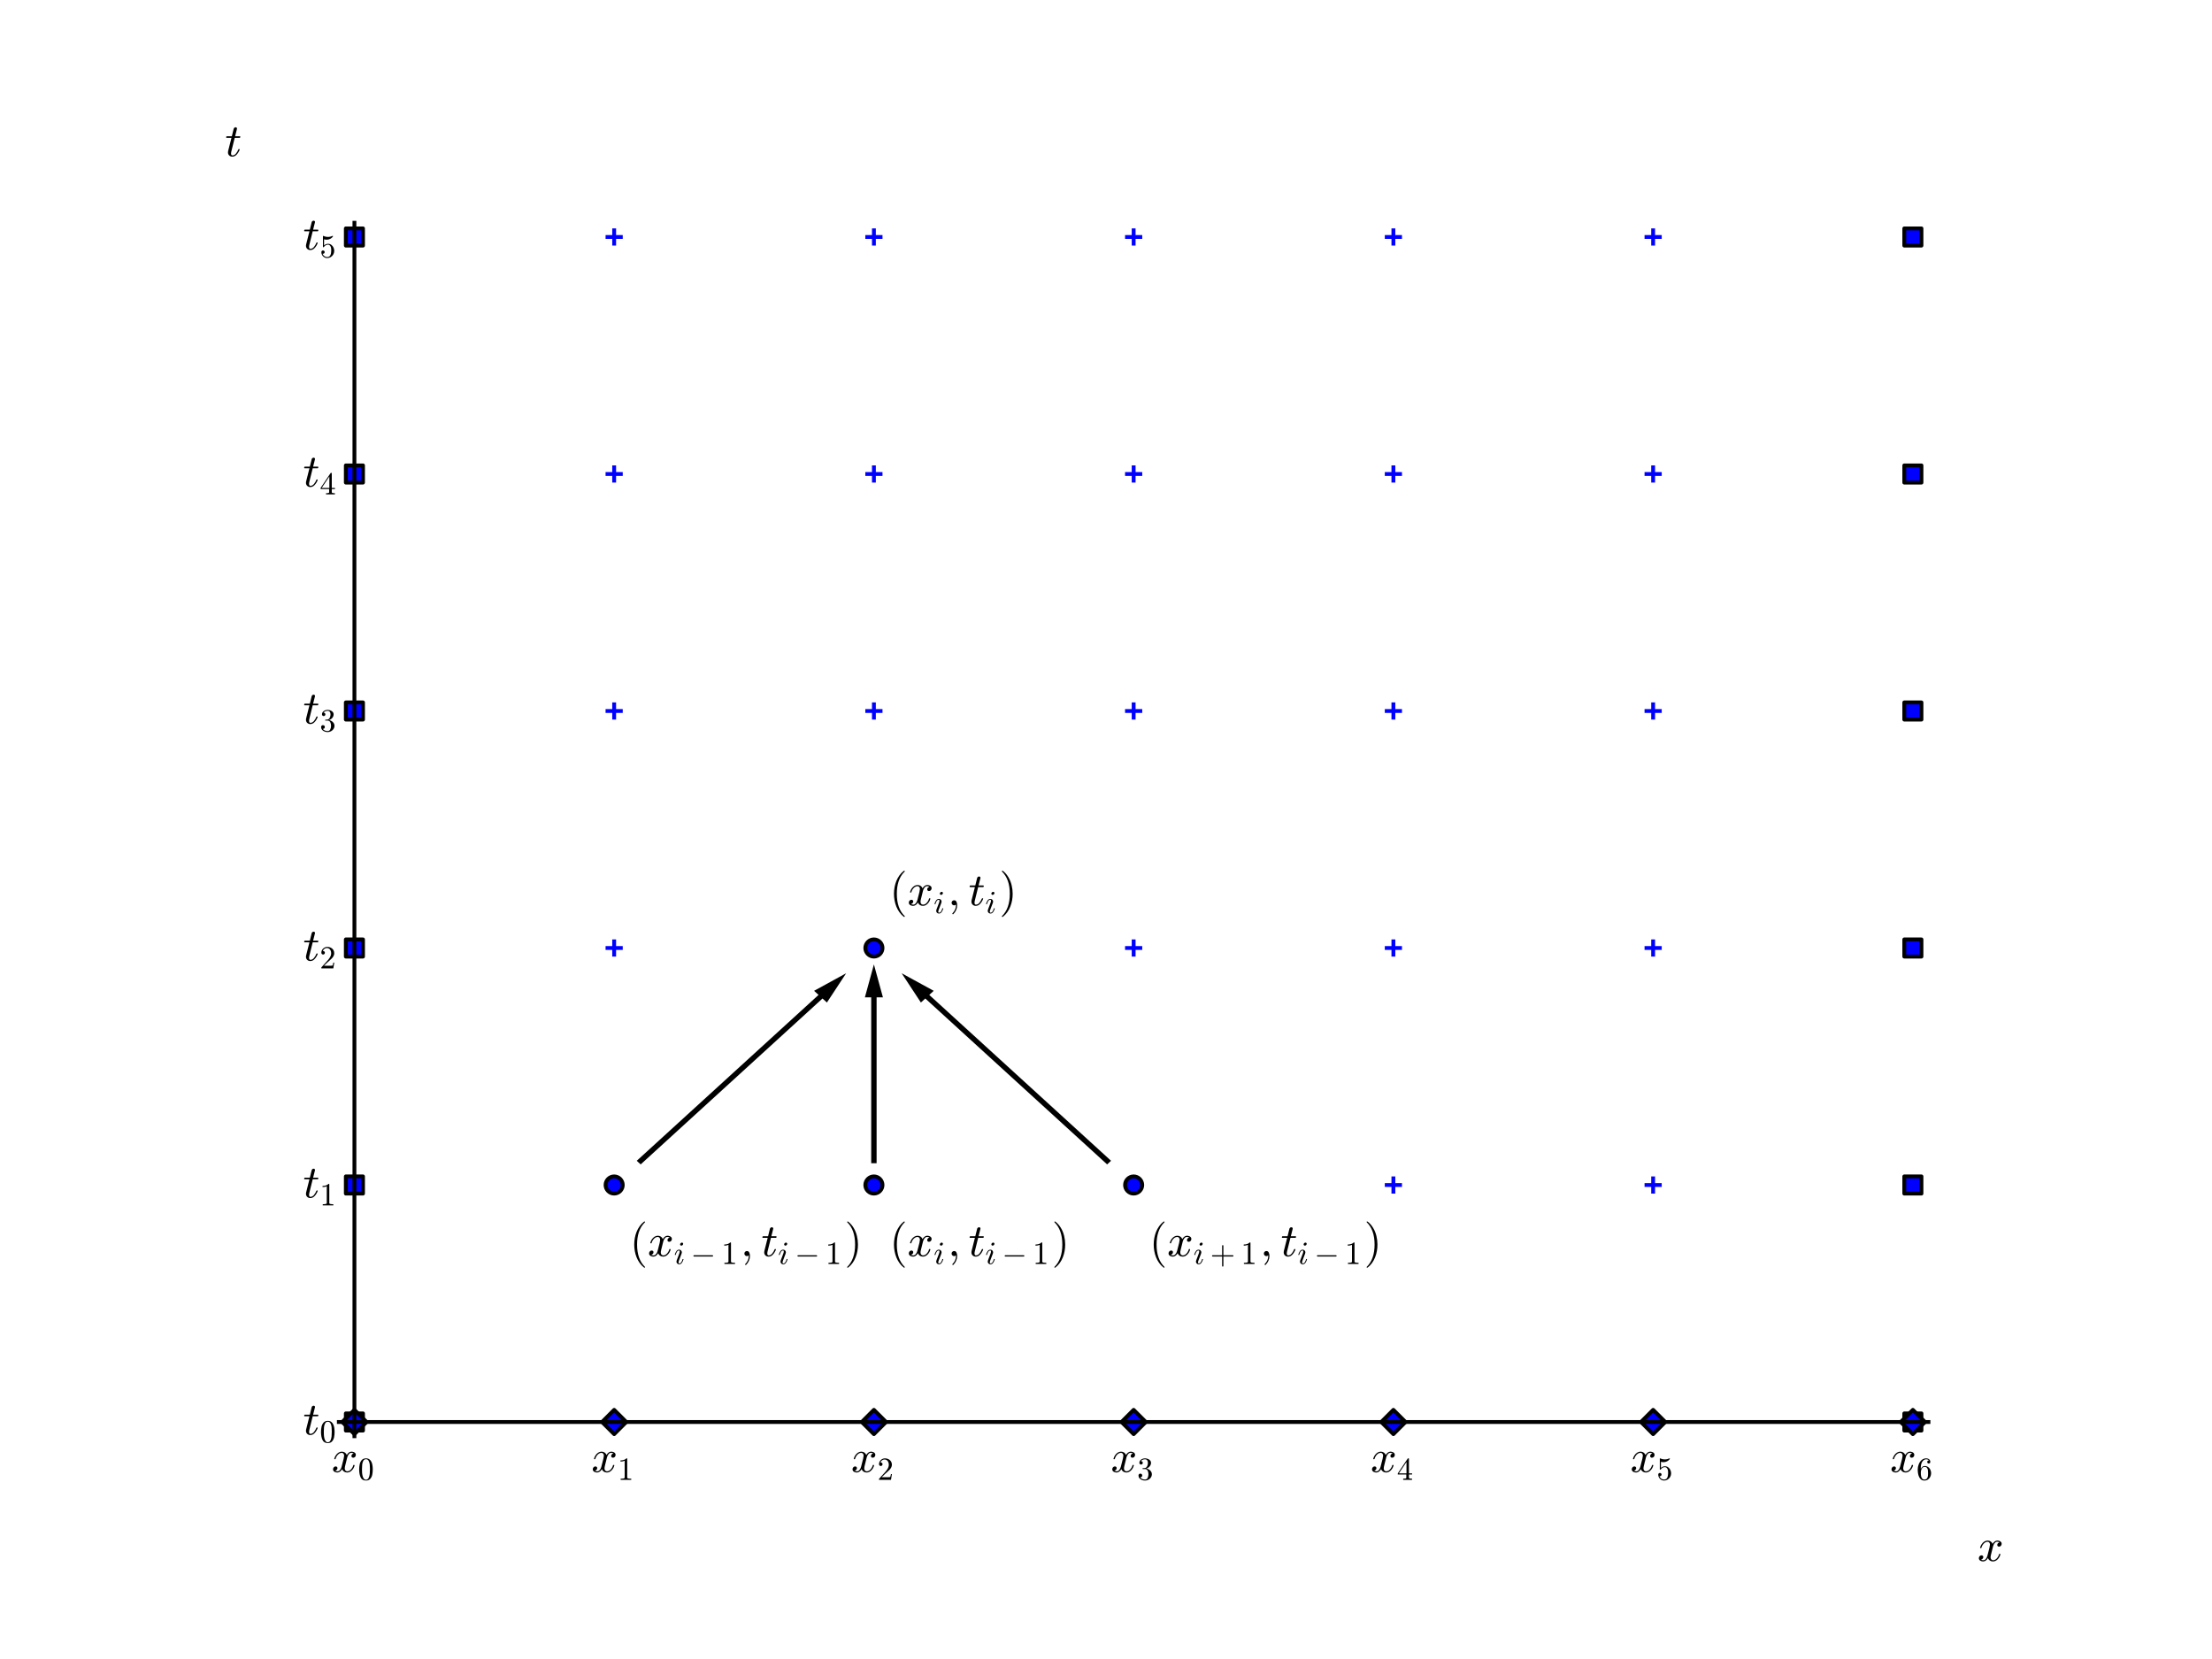
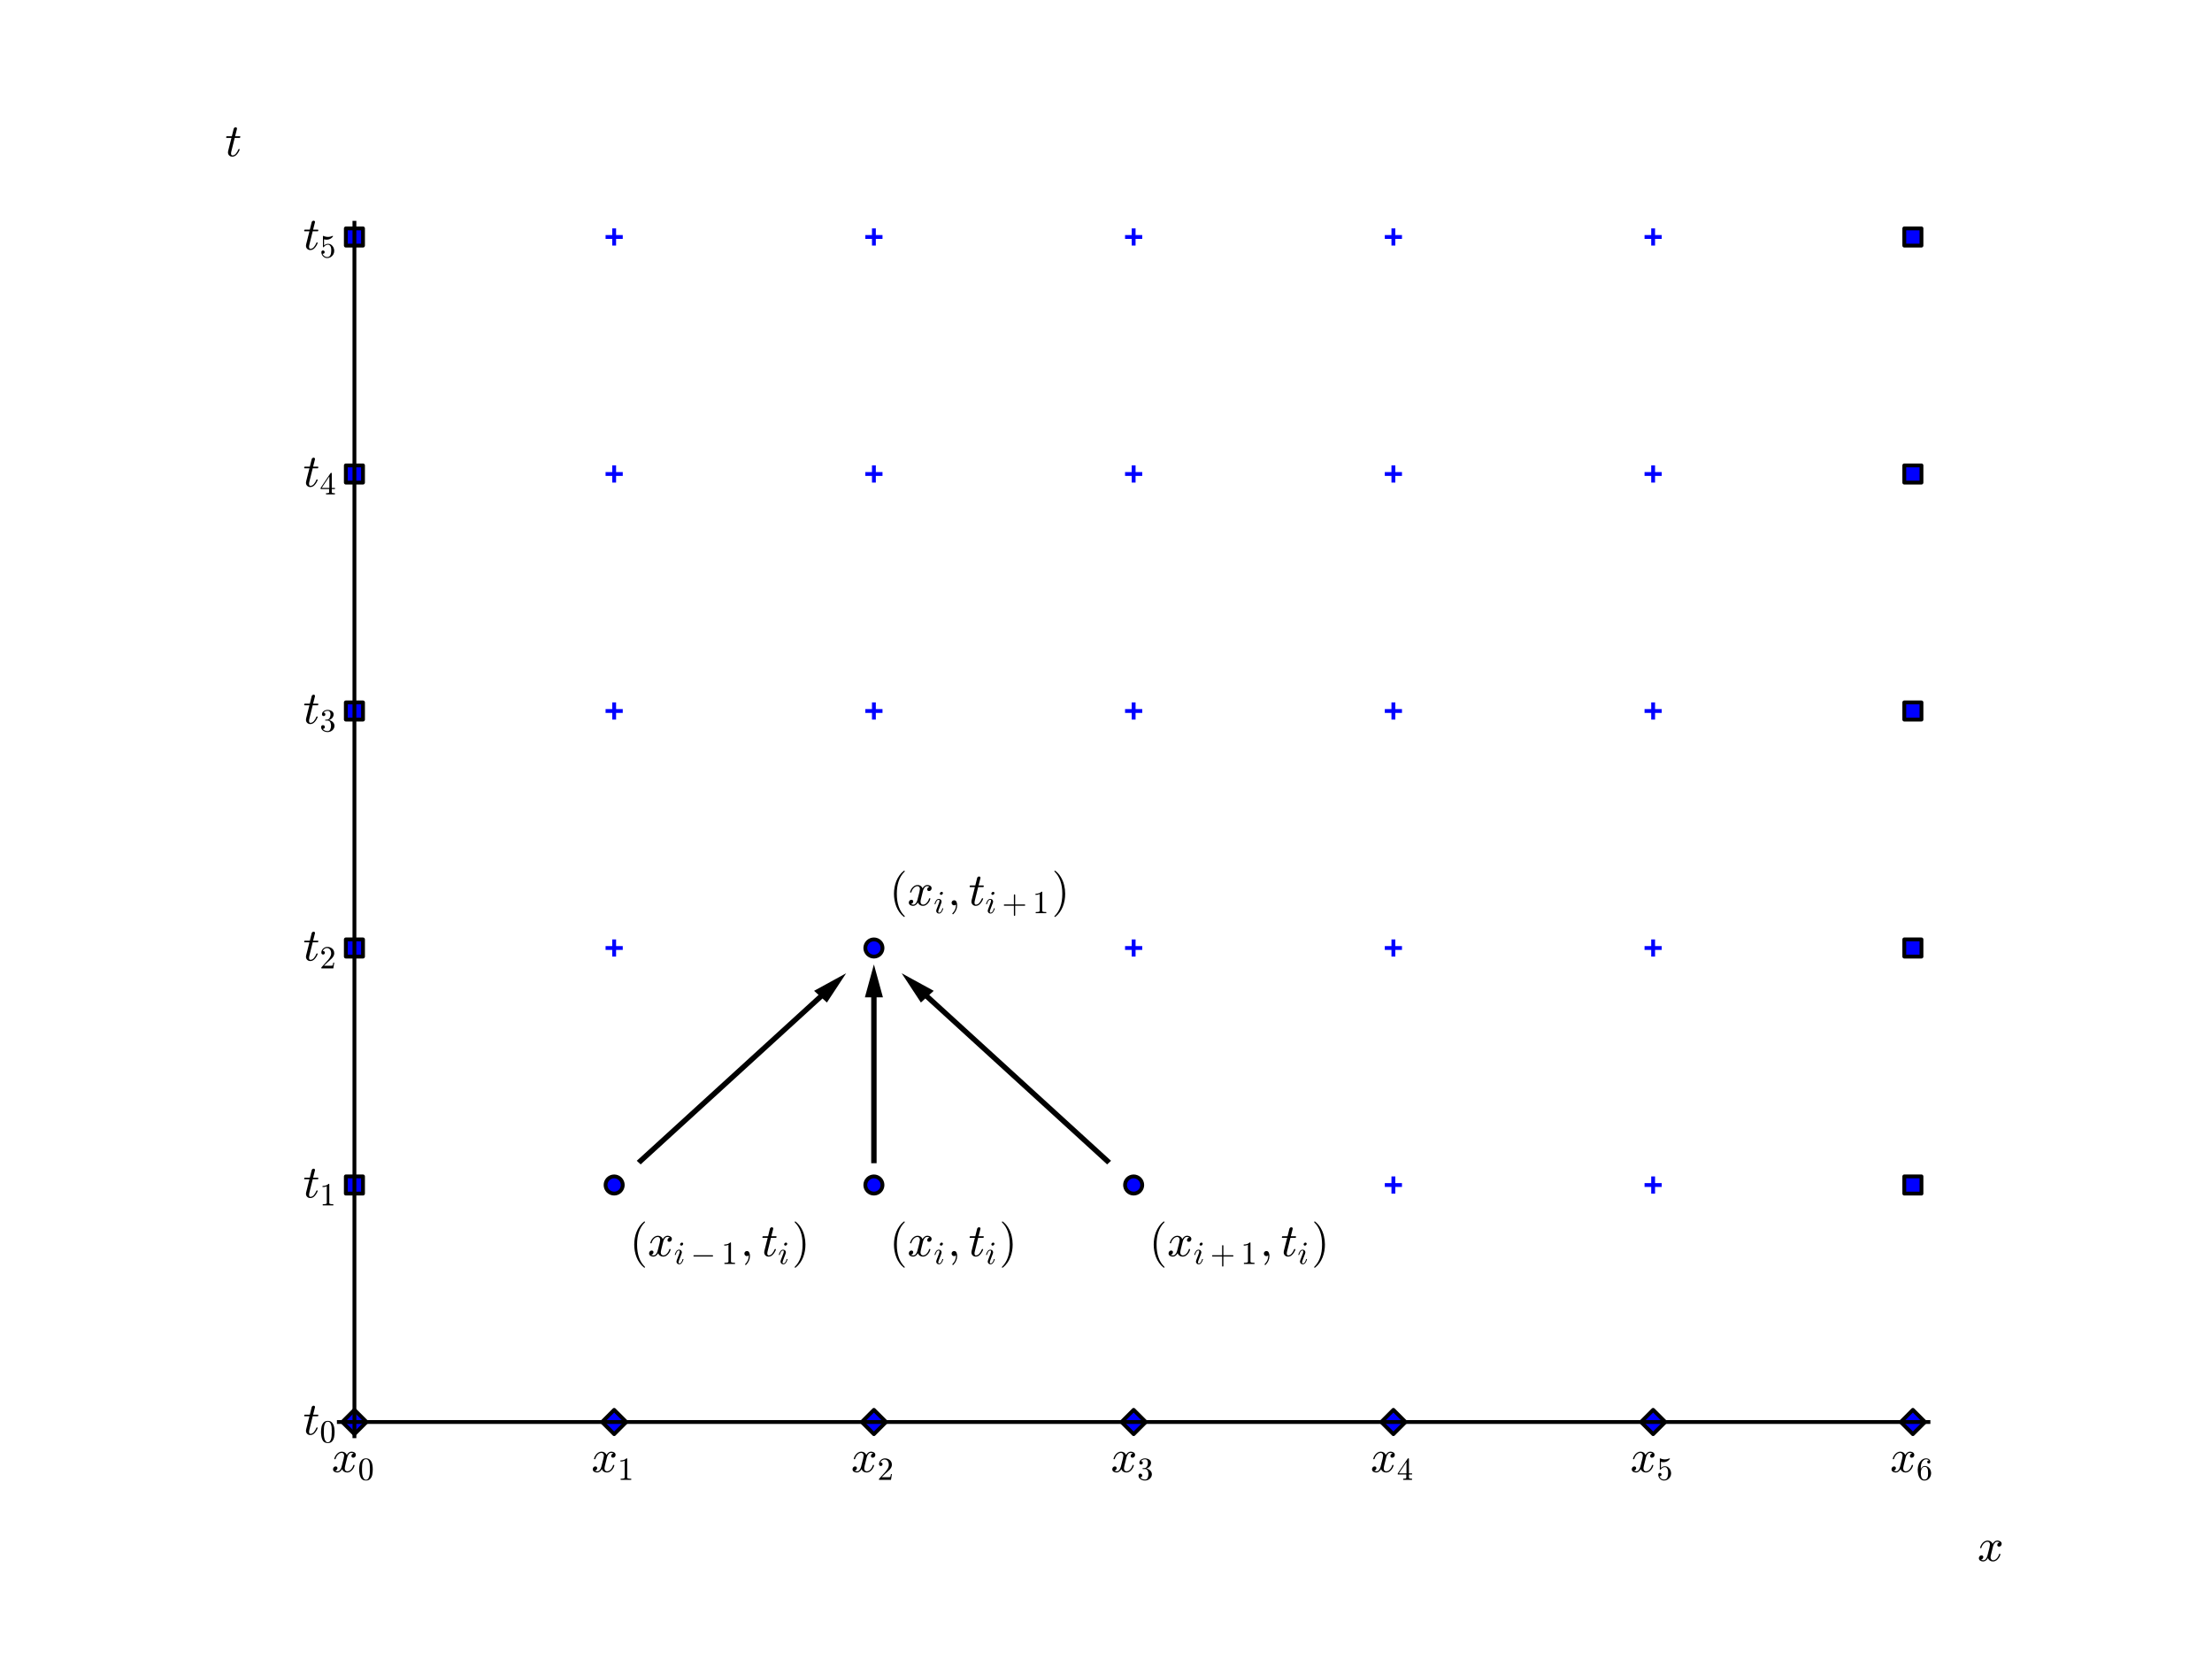
<svg xmlns="http://www.w3.org/2000/svg" xmlns:xlink="http://www.w3.org/1999/xlink" height="432pt" version="1.1" viewBox="0 0 576 432" width="576pt">
  <defs>
    <style type="text/css">
*{stroke-linecap:butt;stroke-linejoin:round;stroke-miterlimit:100000;}
  </style>
  </defs>
  <g id="figure_1">
    <g id="patch_1">
      <path d="M 0 432  L 576 432  L 576 0  L 0 0  z " style="fill:#ffffff;" />
    </g>
    <g id="axes_1">
      <g id="patch_2">
        <path d="M 72 388.8  L 518.4 388.8  L 518.4 43.2  L 72 43.2  z " style="fill:#ffffff;" />
      </g>
      <g id="PathCollection_1">
        <defs>
-           <path d="M -2.236 0  L 2.236 0  M 0 2.236  L 0 -2.236  " id="m50d1b8a175" style="stroke:#0000ff;" />
-         </defs>
-         <g clip-path="url(#pc0022925ba)">
-           <use style="fill:#0000ff;stroke:#0000ff;" x="92.291" xlink:href="#m50d1b8a175" y="370.286" />
-           <use style="fill:#0000ff;stroke:#0000ff;" x="92.291" xlink:href="#m50d1b8a175" y="308.571" />
-           <use style="fill:#0000ff;stroke:#0000ff;" x="92.291" xlink:href="#m50d1b8a175" y="246.857" />
-           <use style="fill:#0000ff;stroke:#0000ff;" x="92.291" xlink:href="#m50d1b8a175" y="185.143" />
-           <use style="fill:#0000ff;stroke:#0000ff;" x="92.291" xlink:href="#m50d1b8a175" y="123.429" />
-           <use style="fill:#0000ff;stroke:#0000ff;" x="92.291" xlink:href="#m50d1b8a175" y="61.714" />
-           <use style="fill:#0000ff;stroke:#0000ff;" x="159.927" xlink:href="#m50d1b8a175" y="370.286" />
-           <use style="fill:#0000ff;stroke:#0000ff;" x="159.927" xlink:href="#m50d1b8a175" y="308.571" />
-           <use style="fill:#0000ff;stroke:#0000ff;" x="159.927" xlink:href="#m50d1b8a175" y="246.857" />
-           <use style="fill:#0000ff;stroke:#0000ff;" x="159.927" xlink:href="#m50d1b8a175" y="185.143" />
-           <use style="fill:#0000ff;stroke:#0000ff;" x="159.927" xlink:href="#m50d1b8a175" y="123.429" />
-           <use style="fill:#0000ff;stroke:#0000ff;" x="159.927" xlink:href="#m50d1b8a175" y="61.714" />
-           <use style="fill:#0000ff;stroke:#0000ff;" x="227.564" xlink:href="#m50d1b8a175" y="370.286" />
-           <use style="fill:#0000ff;stroke:#0000ff;" x="227.564" xlink:href="#m50d1b8a175" y="308.571" />
-           <use style="fill:#0000ff;stroke:#0000ff;" x="227.564" xlink:href="#m50d1b8a175" y="246.857" />
-           <use style="fill:#0000ff;stroke:#0000ff;" x="227.564" xlink:href="#m50d1b8a175" y="185.143" />
-           <use style="fill:#0000ff;stroke:#0000ff;" x="227.564" xlink:href="#m50d1b8a175" y="123.429" />
-           <use style="fill:#0000ff;stroke:#0000ff;" x="227.564" xlink:href="#m50d1b8a175" y="61.714" />
-           <use style="fill:#0000ff;stroke:#0000ff;" x="295.2" xlink:href="#m50d1b8a175" y="370.286" />
-           <use style="fill:#0000ff;stroke:#0000ff;" x="295.2" xlink:href="#m50d1b8a175" y="308.571" />
-           <use style="fill:#0000ff;stroke:#0000ff;" x="295.2" xlink:href="#m50d1b8a175" y="246.857" />
-           <use style="fill:#0000ff;stroke:#0000ff;" x="295.2" xlink:href="#m50d1b8a175" y="185.143" />
-           <use style="fill:#0000ff;stroke:#0000ff;" x="295.2" xlink:href="#m50d1b8a175" y="123.429" />
-           <use style="fill:#0000ff;stroke:#0000ff;" x="295.2" xlink:href="#m50d1b8a175" y="61.714" />
-           <use style="fill:#0000ff;stroke:#0000ff;" x="362.836" xlink:href="#m50d1b8a175" y="370.286" />
-           <use style="fill:#0000ff;stroke:#0000ff;" x="362.836" xlink:href="#m50d1b8a175" y="308.571" />
-           <use style="fill:#0000ff;stroke:#0000ff;" x="362.836" xlink:href="#m50d1b8a175" y="246.857" />
-           <use style="fill:#0000ff;stroke:#0000ff;" x="362.836" xlink:href="#m50d1b8a175" y="185.143" />
-           <use style="fill:#0000ff;stroke:#0000ff;" x="362.836" xlink:href="#m50d1b8a175" y="123.429" />
-           <use style="fill:#0000ff;stroke:#0000ff;" x="362.836" xlink:href="#m50d1b8a175" y="61.714" />
-           <use style="fill:#0000ff;stroke:#0000ff;" x="430.473" xlink:href="#m50d1b8a175" y="370.286" />
-           <use style="fill:#0000ff;stroke:#0000ff;" x="430.473" xlink:href="#m50d1b8a175" y="308.571" />
-           <use style="fill:#0000ff;stroke:#0000ff;" x="430.473" xlink:href="#m50d1b8a175" y="246.857" />
-           <use style="fill:#0000ff;stroke:#0000ff;" x="430.473" xlink:href="#m50d1b8a175" y="185.143" />
-           <use style="fill:#0000ff;stroke:#0000ff;" x="430.473" xlink:href="#m50d1b8a175" y="123.429" />
-           <use style="fill:#0000ff;stroke:#0000ff;" x="430.473" xlink:href="#m50d1b8a175" y="61.714" />
-           <use style="fill:#0000ff;stroke:#0000ff;" x="498.109" xlink:href="#m50d1b8a175" y="370.286" />
-           <use style="fill:#0000ff;stroke:#0000ff;" x="498.109" xlink:href="#m50d1b8a175" y="308.571" />
-           <use style="fill:#0000ff;stroke:#0000ff;" x="498.109" xlink:href="#m50d1b8a175" y="246.857" />
-           <use style="fill:#0000ff;stroke:#0000ff;" x="498.109" xlink:href="#m50d1b8a175" y="185.143" />
-           <use style="fill:#0000ff;stroke:#0000ff;" x="498.109" xlink:href="#m50d1b8a175" y="123.429" />
-           <use style="fill:#0000ff;stroke:#0000ff;" x="498.109" xlink:href="#m50d1b8a175" y="61.714" />
+           <path d="M -2.236 0  L 2.236 0  M 0 2.236  L 0 -2.236  " id="mf3f4452552" style="stroke:#0000ff;" />
+         </defs>
+         <g clip-path="url(#p599cc61b4c)">
+           <use style="fill:#0000ff;stroke:#0000ff;" x="92.291" xlink:href="#mf3f4452552" y="370.286" />
+           <use style="fill:#0000ff;stroke:#0000ff;" x="92.291" xlink:href="#mf3f4452552" y="308.571" />
+           <use style="fill:#0000ff;stroke:#0000ff;" x="92.291" xlink:href="#mf3f4452552" y="246.857" />
+           <use style="fill:#0000ff;stroke:#0000ff;" x="92.291" xlink:href="#mf3f4452552" y="185.143" />
+           <use style="fill:#0000ff;stroke:#0000ff;" x="92.291" xlink:href="#mf3f4452552" y="123.429" />
+           <use style="fill:#0000ff;stroke:#0000ff;" x="92.291" xlink:href="#mf3f4452552" y="61.714" />
+           <use style="fill:#0000ff;stroke:#0000ff;" x="159.927" xlink:href="#mf3f4452552" y="370.286" />
+           <use style="fill:#0000ff;stroke:#0000ff;" x="159.927" xlink:href="#mf3f4452552" y="308.571" />
+           <use style="fill:#0000ff;stroke:#0000ff;" x="159.927" xlink:href="#mf3f4452552" y="246.857" />
+           <use style="fill:#0000ff;stroke:#0000ff;" x="159.927" xlink:href="#mf3f4452552" y="185.143" />
+           <use style="fill:#0000ff;stroke:#0000ff;" x="159.927" xlink:href="#mf3f4452552" y="123.429" />
+           <use style="fill:#0000ff;stroke:#0000ff;" x="159.927" xlink:href="#mf3f4452552" y="61.714" />
+           <use style="fill:#0000ff;stroke:#0000ff;" x="227.564" xlink:href="#mf3f4452552" y="370.286" />
+           <use style="fill:#0000ff;stroke:#0000ff;" x="227.564" xlink:href="#mf3f4452552" y="308.571" />
+           <use style="fill:#0000ff;stroke:#0000ff;" x="227.564" xlink:href="#mf3f4452552" y="246.857" />
+           <use style="fill:#0000ff;stroke:#0000ff;" x="227.564" xlink:href="#mf3f4452552" y="185.143" />
+           <use style="fill:#0000ff;stroke:#0000ff;" x="227.564" xlink:href="#mf3f4452552" y="123.429" />
+           <use style="fill:#0000ff;stroke:#0000ff;" x="227.564" xlink:href="#mf3f4452552" y="61.714" />
+           <use style="fill:#0000ff;stroke:#0000ff;" x="295.2" xlink:href="#mf3f4452552" y="370.286" />
+           <use style="fill:#0000ff;stroke:#0000ff;" x="295.2" xlink:href="#mf3f4452552" y="308.571" />
+           <use style="fill:#0000ff;stroke:#0000ff;" x="295.2" xlink:href="#mf3f4452552" y="246.857" />
+           <use style="fill:#0000ff;stroke:#0000ff;" x="295.2" xlink:href="#mf3f4452552" y="185.143" />
+           <use style="fill:#0000ff;stroke:#0000ff;" x="295.2" xlink:href="#mf3f4452552" y="123.429" />
+           <use style="fill:#0000ff;stroke:#0000ff;" x="295.2" xlink:href="#mf3f4452552" y="61.714" />
+           <use style="fill:#0000ff;stroke:#0000ff;" x="362.836" xlink:href="#mf3f4452552" y="370.286" />
+           <use style="fill:#0000ff;stroke:#0000ff;" x="362.836" xlink:href="#mf3f4452552" y="308.571" />
+           <use style="fill:#0000ff;stroke:#0000ff;" x="362.836" xlink:href="#mf3f4452552" y="246.857" />
+           <use style="fill:#0000ff;stroke:#0000ff;" x="362.836" xlink:href="#mf3f4452552" y="185.143" />
+           <use style="fill:#0000ff;stroke:#0000ff;" x="362.836" xlink:href="#mf3f4452552" y="123.429" />
+           <use style="fill:#0000ff;stroke:#0000ff;" x="362.836" xlink:href="#mf3f4452552" y="61.714" />
+           <use style="fill:#0000ff;stroke:#0000ff;" x="430.473" xlink:href="#mf3f4452552" y="370.286" />
+           <use style="fill:#0000ff;stroke:#0000ff;" x="430.473" xlink:href="#mf3f4452552" y="308.571" />
+           <use style="fill:#0000ff;stroke:#0000ff;" x="430.473" xlink:href="#mf3f4452552" y="246.857" />
+           <use style="fill:#0000ff;stroke:#0000ff;" x="430.473" xlink:href="#mf3f4452552" y="185.143" />
+           <use style="fill:#0000ff;stroke:#0000ff;" x="430.473" xlink:href="#mf3f4452552" y="123.429" />
+           <use style="fill:#0000ff;stroke:#0000ff;" x="430.473" xlink:href="#mf3f4452552" y="61.714" />
+           <use style="fill:#0000ff;stroke:#0000ff;" x="498.109" xlink:href="#mf3f4452552" y="370.286" />
+           <use style="fill:#0000ff;stroke:#0000ff;" x="498.109" xlink:href="#mf3f4452552" y="308.571" />
+           <use style="fill:#0000ff;stroke:#0000ff;" x="498.109" xlink:href="#mf3f4452552" y="246.857" />
+           <use style="fill:#0000ff;stroke:#0000ff;" x="498.109" xlink:href="#mf3f4452552" y="185.143" />
+           <use style="fill:#0000ff;stroke:#0000ff;" x="498.109" xlink:href="#mf3f4452552" y="123.429" />
+           <use style="fill:#0000ff;stroke:#0000ff;" x="498.109" xlink:href="#mf3f4452552" y="61.714" />
        </g>
      </g>
      <g id="PathCollection_2">
        <defs>
-           <path d="M 0 2.236  C 0.593 2.236 1.162 2 1.581 1.581  C 2 1.162 2.236 0.593 2.236 0  C 2.236 -0.593 2 -1.162 1.581 -1.581  C 1.162 -2 0.593 -2.236 0 -2.236  C -0.593 -2.236 -1.162 -2 -1.581 -1.581  C -2 -1.162 -2.236 -0.593 -2.236 0  C -2.236 0.593 -2 1.162 -1.581 1.581  C -1.162 2 -0.593 2.236 0 2.236  z " id="mafc4145c3b" style="stroke:#000000;" />
-         </defs>
-         <g clip-path="url(#pc0022925ba)">
-           <use style="fill:#0000ff;stroke:#000000;" x="227.564" xlink:href="#mafc4145c3b" y="246.857" />
-           <use style="fill:#0000ff;stroke:#000000;" x="159.927" xlink:href="#mafc4145c3b" y="308.571" />
-           <use style="fill:#0000ff;stroke:#000000;" x="227.564" xlink:href="#mafc4145c3b" y="308.571" />
-           <use style="fill:#0000ff;stroke:#000000;" x="295.2" xlink:href="#mafc4145c3b" y="308.571" />
+           <path d="M 0 2.236  C 0.593 2.236 1.162 2 1.581 1.581  C 2 1.162 2.236 0.593 2.236 0  C 2.236 -0.593 2 -1.162 1.581 -1.581  C 1.162 -2 0.593 -2.236 0 -2.236  C -0.593 -2.236 -1.162 -2 -1.581 -1.581  C -2 -1.162 -2.236 -0.593 -2.236 0  C -2.236 0.593 -2 1.162 -1.581 1.581  C -1.162 2 -0.593 2.236 0 2.236  z " id="m5572070dc0" style="stroke:#000000;" />
+         </defs>
+         <g clip-path="url(#p599cc61b4c)">
+           <use style="fill:#0000ff;stroke:#000000;" x="227.564" xlink:href="#m5572070dc0" y="246.857" />
+           <use style="fill:#0000ff;stroke:#000000;" x="159.927" xlink:href="#m5572070dc0" y="308.571" />
+           <use style="fill:#0000ff;stroke:#000000;" x="227.564" xlink:href="#m5572070dc0" y="308.571" />
+           <use style="fill:#0000ff;stroke:#000000;" x="295.2" xlink:href="#m5572070dc0" y="308.571" />
        </g>
      </g>
      <g id="PathCollection_3">
        <defs>
-           <path d="M -2.236 2.236  L 2.236 2.236  L 2.236 -2.236  L -2.236 -2.236  z " id="mbc9ab6fded" style="stroke:#000000;" />
-         </defs>
-         <g clip-path="url(#pc0022925ba)">
-           <use style="fill:#0000ff;stroke:#000000;" x="92.291" xlink:href="#mbc9ab6fded" y="370.286" />
-           <use style="fill:#0000ff;stroke:#000000;" x="92.291" xlink:href="#mbc9ab6fded" y="308.571" />
-           <use style="fill:#0000ff;stroke:#000000;" x="92.291" xlink:href="#mbc9ab6fded" y="246.857" />
-           <use style="fill:#0000ff;stroke:#000000;" x="92.291" xlink:href="#mbc9ab6fded" y="185.143" />
-           <use style="fill:#0000ff;stroke:#000000;" x="92.291" xlink:href="#mbc9ab6fded" y="123.429" />
-           <use style="fill:#0000ff;stroke:#000000;" x="92.291" xlink:href="#mbc9ab6fded" y="61.714" />
-           <use style="fill:#0000ff;stroke:#000000;" x="498.109" xlink:href="#mbc9ab6fded" y="370.286" />
-           <use style="fill:#0000ff;stroke:#000000;" x="498.109" xlink:href="#mbc9ab6fded" y="308.571" />
-           <use style="fill:#0000ff;stroke:#000000;" x="498.109" xlink:href="#mbc9ab6fded" y="246.857" />
-           <use style="fill:#0000ff;stroke:#000000;" x="498.109" xlink:href="#mbc9ab6fded" y="185.143" />
-           <use style="fill:#0000ff;stroke:#000000;" x="498.109" xlink:href="#mbc9ab6fded" y="123.429" />
-           <use style="fill:#0000ff;stroke:#000000;" x="498.109" xlink:href="#mbc9ab6fded" y="61.714" />
+           <path d="M -2.236 2.236  L 2.236 2.236  L 2.236 -2.236  L -2.236 -2.236  z " id="m20759dc2a9" style="stroke:#000000;" />
+         </defs>
+         <g clip-path="url(#p599cc61b4c)">
+           <use style="fill:#0000ff;stroke:#000000;" x="92.291" xlink:href="#m20759dc2a9" y="308.571" />
+           <use style="fill:#0000ff;stroke:#000000;" x="92.291" xlink:href="#m20759dc2a9" y="246.857" />
+           <use style="fill:#0000ff;stroke:#000000;" x="92.291" xlink:href="#m20759dc2a9" y="185.143" />
+           <use style="fill:#0000ff;stroke:#000000;" x="92.291" xlink:href="#m20759dc2a9" y="123.429" />
+           <use style="fill:#0000ff;stroke:#000000;" x="92.291" xlink:href="#m20759dc2a9" y="61.714" />
+           <use style="fill:#0000ff;stroke:#000000;" x="498.109" xlink:href="#m20759dc2a9" y="308.571" />
+           <use style="fill:#0000ff;stroke:#000000;" x="498.109" xlink:href="#m20759dc2a9" y="246.857" />
+           <use style="fill:#0000ff;stroke:#000000;" x="498.109" xlink:href="#m20759dc2a9" y="185.143" />
+           <use style="fill:#0000ff;stroke:#000000;" x="498.109" xlink:href="#m20759dc2a9" y="123.429" />
+           <use style="fill:#0000ff;stroke:#000000;" x="498.109" xlink:href="#m20759dc2a9" y="61.714" />
        </g>
      </g>
      <g id="PathCollection_4">
        <defs>
-           <path d="M -0 3.162  L 3.162 0  L 0 -3.162  L -3.162 -0  z " id="m5f23d74573" style="stroke:#000000;" />
-         </defs>
-         <g clip-path="url(#pc0022925ba)">
-           <use style="fill:#0000ff;stroke:#000000;" x="92.291" xlink:href="#m5f23d74573" y="370.286" />
-           <use style="fill:#0000ff;stroke:#000000;" x="159.927" xlink:href="#m5f23d74573" y="370.286" />
-           <use style="fill:#0000ff;stroke:#000000;" x="227.564" xlink:href="#m5f23d74573" y="370.286" />
-           <use style="fill:#0000ff;stroke:#000000;" x="295.2" xlink:href="#m5f23d74573" y="370.286" />
-           <use style="fill:#0000ff;stroke:#000000;" x="362.836" xlink:href="#m5f23d74573" y="370.286" />
-           <use style="fill:#0000ff;stroke:#000000;" x="430.473" xlink:href="#m5f23d74573" y="370.286" />
-           <use style="fill:#0000ff;stroke:#000000;" x="498.109" xlink:href="#m5f23d74573" y="370.286" />
+           <path d="M -0 3.162  L 3.162 0  L 0 -3.162  L -3.162 -0  z " id="mec69222b2f" style="stroke:#000000;" />
+         </defs>
+         <g clip-path="url(#p599cc61b4c)">
+           <use style="fill:#0000ff;stroke:#000000;" x="92.291" xlink:href="#mec69222b2f" y="370.286" />
+           <use style="fill:#0000ff;stroke:#000000;" x="159.927" xlink:href="#mec69222b2f" y="370.286" />
+           <use style="fill:#0000ff;stroke:#000000;" x="227.564" xlink:href="#mec69222b2f" y="370.286" />
+           <use style="fill:#0000ff;stroke:#000000;" x="295.2" xlink:href="#mec69222b2f" y="370.286" />
+           <use style="fill:#0000ff;stroke:#000000;" x="362.836" xlink:href="#mec69222b2f" y="370.286" />
+           <use style="fill:#0000ff;stroke:#000000;" x="430.473" xlink:href="#mec69222b2f" y="370.286" />
+           <use style="fill:#0000ff;stroke:#000000;" x="498.109" xlink:href="#mec69222b2f" y="370.286" />
        </g>
      </g>
      <g id="patch_3">
-         <path clip-path="url(#pc0022925ba)" d="M 218.819 254.836  L 215.232 260.291  L 214.18 259.331  L 166.834 302.531  L 166.547 302.269  L 213.893 259.069  L 212.841 258.109  z " style="stroke:#000000;stroke-linejoin:miter;" />
+         <path clip-path="url(#p599cc61b4c)" d="M 218.819 254.836  L 215.232 260.291  L 214.18 259.331  L 166.834 302.531  L 166.547 302.269  L 213.893 259.069  L 212.841 258.109  z " style="stroke:#000000;stroke-linejoin:miter;" />
      </g>
      <g id="patch_4">
-         <path clip-path="url(#pc0022925ba)" d="M 227.564 253.029  L 229.255 259.2  L 227.767 259.2  L 227.767 302.4  L 227.361 302.4  L 227.361 259.2  L 225.873 259.2  z " style="stroke:#000000;stroke-linejoin:miter;" />
+         <path clip-path="url(#p599cc61b4c)" d="M 227.564 253.029  L 229.255 259.2  L 227.767 259.2  L 227.767 302.4  L 227.361 302.4  L 227.361 259.2  L 225.873 259.2  z " style="stroke:#000000;stroke-linejoin:miter;" />
      </g>
      <g id="patch_5">
-         <path clip-path="url(#pc0022925ba)" d="M 236.308 254.836  L 242.287 258.109  L 241.234 259.069  L 288.58 302.269  L 288.293 302.531  L 240.947 259.331  L 239.895 260.291  z " style="stroke:#000000;stroke-linejoin:miter;" />
+         <path clip-path="url(#p599cc61b4c)" d="M 236.308 254.836  L 242.287 258.109  L 241.234 259.069  L 288.58 302.269  L 288.293 302.531  L 240.947 259.331  L 239.895 260.291  z " style="stroke:#000000;stroke-linejoin:miter;" />
      </g>
      <g id="patch_6">
        <path d="M 88.233 370.286  L 502.167 370.286  " style="fill:none;stroke:#000000;stroke-linecap:square;stroke-linejoin:miter;" />
      </g>
      <g id="patch_7">
        <path d="M 92.291 373.989  L 92.291 58.011  " style="fill:none;stroke:#000000;stroke-linecap:square;stroke-linejoin:miter;" />
      </g>
      <g id="matplotlib.axis_1">
        <g id="xtick_1">
          <g id="text_1">
            <defs>
              <path d="M 7.812 2.875  Q 9.578 1.516 12.797 1.516  Q 15.922 1.516 18.312 4.516  Q 20.703 7.516 21.578 11.078  L 26.125 28.812  Q 27.203 33.641 27.203 35.406  Q 27.203 37.891 25.812 39.75  Q 24.422 41.609 21.922 41.609  Q 18.75 41.609 15.969 39.625  Q 13.188 37.641 11.281 34.594  Q 9.375 31.547 8.594 28.422  Q 8.406 27.781 7.812 27.781  L 6.594 27.781  Q 5.812 27.781 5.812 28.719  L 5.812 29  Q 6.781 32.719 9.125 36.25  Q 11.469 39.797 14.859 41.984  Q 18.266 44.188 22.125 44.188  Q 25.781 44.188 28.734 42.234  Q 31.688 40.281 32.906 36.922  Q 34.625 39.984 37.281 42.078  Q 39.938 44.188 43.109 44.188  Q 45.266 44.188 47.5 43.422  Q 49.75 42.672 51.172 41.109  Q 52.594 39.547 52.594 37.203  Q 52.594 34.672 50.953 32.828  Q 49.312 31 46.781 31  Q 45.172 31 44.094 32.031  Q 43.016 33.062 43.016 34.625  Q 43.016 36.719 44.453 38.297  Q 45.906 39.891 47.906 40.188  Q 46.094 41.609 42.922 41.609  Q 39.703 41.609 37.328 38.625  Q 34.969 35.641 33.984 31.984  L 29.594 14.312  Q 28.516 10.297 28.516 7.719  Q 28.516 5.172 29.953 3.344  Q 31.391 1.516 33.797 1.516  Q 38.484 1.516 42.156 5.641  Q 45.844 9.766 47.016 14.703  Q 47.219 15.281 47.797 15.281  L 49.031 15.281  Q 49.422 15.281 49.656 15.016  Q 49.906 14.75 49.906 14.406  Q 49.906 14.312 49.812 14.109  Q 48.391 8.156 43.844 3.516  Q 39.312 -1.125 33.594 -1.125  Q 29.938 -1.125 26.984 0.844  Q 24.031 2.828 22.797 6.203  Q 21.234 3.266 18.469 1.062  Q 15.719 -1.125 12.594 -1.125  Q 10.453 -1.125 8.172 -0.359  Q 5.906 0.391 4.484 1.953  Q 3.078 3.516 3.078 5.906  Q 3.078 8.25 4.703 10.172  Q 6.344 12.109 8.797 12.109  Q 10.453 12.109 11.578 11.109  Q 12.703 10.109 12.703 8.5  Q 12.703 6.391 11.297 4.828  Q 9.906 3.266 7.812 2.875  " id="Cmmi10-78" />
              <path d="M 25 -2.203  Q 12.75 -2.203 8.328 7.875  Q 3.906 17.969 3.906 31.891  Q 3.906 40.578 5.484 48.234  Q 7.078 55.906 11.781 61.25  Q 16.5 66.609 25 66.609  Q 31.594 66.609 35.781 63.375  Q 39.984 60.156 42.188 55.047  Q 44.391 49.953 45.188 44.109  Q 46 38.281 46 31.891  Q 46 23.297 44.406 15.797  Q 42.828 8.297 38.188 3.047  Q 33.547 -2.203 25 -2.203  M 25 0.391  Q 30.562 0.391 33.297 6.094  Q 36.031 11.812 36.672 18.75  Q 37.312 25.688 37.312 33.5  Q 37.312 41.016 36.672 47.359  Q 36.031 53.719 33.312 58.859  Q 30.609 64.016 25 64.016  Q 19.344 64.016 16.609 58.828  Q 13.875 53.656 13.234 47.328  Q 12.594 41.016 12.594 33.5  Q 12.594 27.938 12.859 23  Q 13.141 18.062 14.312 12.812  Q 15.484 7.562 18.094 3.969  Q 20.703 0.391 25 0.391  " id="Cmr10-30" />
            </defs>
            <g transform="translate(86.35091 383.4038)scale(0.12 -0.12)">
              <use transform="translate(0.0 0.8125)" xlink:href="#Cmmi10-78" />
              <use transform="translate(57.08008 -16.19375)scale(0.7)" xlink:href="#Cmr10-30" />
            </g>
          </g>
        </g>
        <g id="xtick_2">
          <g id="text_2">
            <defs>
              <path d="M 9.281 0  L 9.281 3.516  Q 21.781 3.516 21.781 6.688  L 21.781 59.188  Q 16.609 56.688 8.688 56.688  L 8.688 60.203  Q 20.953 60.203 27.203 66.609  L 28.609 66.609  Q 28.953 66.609 29.266 66.328  Q 29.594 66.062 29.594 65.719  L 29.594 6.688  Q 29.594 3.516 42.094 3.516  L 42.094 0  z " id="Cmr10-31" />
            </defs>
            <g transform="translate(153.9873 383.4038)scale(0.12 -0.12)">
              <use transform="translate(0.0 0.8125)" xlink:href="#Cmmi10-78" />
              <use transform="translate(57.08008 -16.19375)scale(0.7)" xlink:href="#Cmr10-31" />
            </g>
          </g>
        </g>
        <g id="xtick_3">
          <g id="text_3">
            <defs>
              <path d="M 4.984 0  L 4.984 2.688  Q 4.984 2.938 5.172 3.219  L 20.703 20.406  Q 24.219 24.219 26.406 26.797  Q 28.609 29.391 30.75 32.766  Q 32.906 36.141 34.156 39.625  Q 35.406 43.109 35.406 47.016  Q 35.406 51.125 33.891 54.859  Q 32.375 58.594 29.375 60.844  Q 26.375 63.094 22.125 63.094  Q 17.781 63.094 14.312 60.469  Q 10.844 57.859 9.422 53.719  Q 9.812 53.812 10.5 53.812  Q 12.75 53.812 14.328 52.297  Q 15.922 50.781 15.922 48.391  Q 15.922 46.094 14.328 44.5  Q 12.75 42.922 10.5 42.922  Q 8.156 42.922 6.562 44.547  Q 4.984 46.188 4.984 48.391  Q 4.984 52.156 6.391 55.438  Q 7.812 58.734 10.469 61.297  Q 13.141 63.875 16.484 65.234  Q 19.828 66.609 23.578 66.609  Q 29.297 66.609 34.219 64.188  Q 39.156 61.766 42.031 57.344  Q 44.922 52.938 44.922 47.016  Q 44.922 42.672 43.016 38.766  Q 41.109 34.859 38.125 31.656  Q 35.156 28.469 30.516 24.406  Q 25.875 20.359 24.422 19  L 13.094 8.109  L 22.703 8.109  Q 29.781 8.109 34.547 8.219  Q 39.312 8.344 39.594 8.594  Q 40.766 9.859 42 17.828  L 44.922 17.828  L 42.094 0  z " id="Cmr10-32" />
            </defs>
            <g transform="translate(221.6236 383.4038)scale(0.12 -0.12)">
              <use transform="translate(0.0 0.8125)" xlink:href="#Cmmi10-78" />
              <use transform="translate(57.08008 -16.19375)scale(0.7)" xlink:href="#Cmr10-32" />
            </g>
          </g>
        </g>
        <g id="xtick_4">
          <g id="text_4">
            <defs>
              <path d="M 9.516 7.719  Q 11.859 4.297 15.812 2.641  Q 19.781 0.984 24.312 0.984  Q 30.125 0.984 32.562 5.938  Q 35.016 10.891 35.016 17.188  Q 35.016 20.016 34.5 22.844  Q 33.984 25.688 32.766 28.125  Q 31.547 30.562 29.422 32.031  Q 27.297 33.5 24.219 33.5  L 17.578 33.5  Q 16.703 33.5 16.703 34.422  L 16.703 35.297  Q 16.703 36.078 17.578 36.078  L 23.094 36.531  Q 26.609 36.531 28.922 39.156  Q 31.25 41.797 32.328 45.578  Q 33.406 49.359 33.406 52.781  Q 33.406 57.562 31.156 60.641  Q 28.906 63.719 24.312 63.719  Q 20.516 63.719 17.047 62.281  Q 13.578 60.844 11.531 57.906  Q 11.719 57.953 11.859 57.984  Q 12.016 58.016 12.203 58.016  Q 14.453 58.016 15.969 56.453  Q 17.484 54.891 17.484 52.688  Q 17.484 50.531 15.969 48.969  Q 14.453 47.406 12.203 47.406  Q 10.016 47.406 8.453 48.969  Q 6.891 50.531 6.891 52.688  Q 6.891 56.984 9.469 60.156  Q 12.062 63.328 16.141 64.969  Q 20.219 66.609 24.312 66.609  Q 27.344 66.609 30.703 65.703  Q 34.078 64.797 36.812 63.109  Q 39.547 61.422 41.281 58.781  Q 43.016 56.156 43.016 52.781  Q 43.016 48.578 41.141 45.016  Q 39.266 41.453 35.984 38.859  Q 32.719 36.281 28.812 35.016  Q 33.156 34.188 37.062 31.734  Q 40.969 29.297 43.328 25.484  Q 45.703 21.688 45.703 17.281  Q 45.703 11.766 42.672 7.297  Q 39.656 2.828 34.719 0.312  Q 29.781 -2.203 24.312 -2.203  Q 19.625 -2.203 14.906 -0.406  Q 10.203 1.375 7.203 4.938  Q 4.203 8.5 4.203 13.484  Q 4.203 15.969 5.859 17.625  Q 7.516 19.281 10.016 19.281  Q 11.625 19.281 12.969 18.531  Q 14.312 17.781 15.062 16.406  Q 15.828 15.047 15.828 13.484  Q 15.828 11.031 14.109 9.375  Q 12.406 7.719 10.016 7.719  z " id="Cmr10-33" />
            </defs>
            <g transform="translate(289.26 383.4038)scale(0.12 -0.12)">
              <use transform="translate(0.0 0.8125)" xlink:href="#Cmmi10-78" />
              <use transform="translate(57.08008 -16.19375)scale(0.7)" xlink:href="#Cmr10-33" />
            </g>
          </g>
        </g>
        <g id="xtick_5">
          <g id="text_5">
            <defs>
              <path d="M 2.781 16.5  L 2.781 20.016  L 33.688 66.109  Q 34.031 66.609 34.719 66.609  L 36.188 66.609  Q 37.312 66.609 37.312 65.484  L 37.312 20.016  L 47.125 20.016  L 47.125 16.5  L 37.312 16.5  L 37.312 6.688  Q 37.312 4.641 40.234 4.078  Q 43.172 3.516 47.016 3.516  L 47.016 0  L 19.484 0  L 19.484 3.516  Q 23.344 3.516 26.266 4.078  Q 29.203 4.641 29.203 6.688  L 29.203 16.5  z M 6.109 20.016  L 29.781 20.016  L 29.781 55.422  z " id="Cmr10-34" />
            </defs>
            <g transform="translate(356.8964 383.4038)scale(0.12 -0.12)">
              <use transform="translate(0.0 0.8125)" xlink:href="#Cmmi10-78" />
              <use transform="translate(57.08008 -16.19375)scale(0.7)" xlink:href="#Cmr10-34" />
            </g>
          </g>
        </g>
        <g id="xtick_6">
          <g id="text_6">
            <defs>
              <path d="M 8.688 11.375  Q 9.719 8.453 11.844 6.047  Q 13.969 3.656 16.875 2.312  Q 19.781 0.984 22.906 0.984  Q 30.125 0.984 32.859 6.594  Q 35.594 12.203 35.594 20.219  Q 35.594 23.688 35.469 26.047  Q 35.359 28.422 34.812 30.609  Q 33.891 34.125 31.562 36.766  Q 29.25 39.406 25.875 39.406  Q 22.516 39.406 20.094 38.375  Q 17.672 37.359 16.156 35.984  Q 14.656 34.625 13.484 33.109  Q 12.312 31.594 12.016 31.5  L 10.891 31.5  Q 10.641 31.5 10.266 31.812  Q 9.906 32.125 9.906 32.422  L 9.906 65.828  Q 9.906 66.062 10.219 66.328  Q 10.547 66.609 10.891 66.609  L 11.188 66.609  Q 17.922 63.375 25.484 63.375  Q 32.906 63.375 39.797 66.609  L 40.094 66.609  Q 40.438 66.609 40.719 66.359  Q 41.016 66.109 41.016 65.828  L 41.016 64.891  Q 41.016 64.406 40.828 64.406  Q 37.406 59.859 32.25 57.312  Q 27.094 54.781 21.578 54.781  Q 17.578 54.781 13.375 55.906  L 13.375 37.016  Q 16.703 39.703 19.312 40.844  Q 21.922 42 25.984 42  Q 31.5 42 35.859 38.812  Q 40.234 35.641 42.578 30.531  Q 44.922 25.438 44.922 20.125  Q 44.922 14.109 41.969 8.984  Q 39.016 3.859 33.938 0.828  Q 28.859 -2.203 22.906 -2.203  Q 17.969 -2.203 13.844 0.328  Q 9.719 2.875 7.344 7.172  Q 4.984 11.469 4.984 16.312  Q 4.984 18.562 6.438 19.969  Q 7.906 21.391 10.109 21.391  Q 12.312 21.391 13.797 19.938  Q 15.281 18.5 15.281 16.312  Q 15.281 14.156 13.797 12.672  Q 12.312 11.188 10.109 11.188  Q 9.766 11.188 9.328 11.25  Q 8.891 11.328 8.688 11.375  " id="Cmr10-35" />
            </defs>
            <g transform="translate(424.5327 383.4038)scale(0.12 -0.12)">
              <use transform="translate(0.0 0.8125)" xlink:href="#Cmmi10-78" />
              <use transform="translate(57.08008 -16.19375)scale(0.7)" xlink:href="#Cmr10-35" />
            </g>
          </g>
        </g>
        <g id="xtick_7">
          <g id="text_7">
            <defs>
              <path d="M 25 -2.203  Q 18.797 -2.203 14.641 1.094  Q 10.5 4.391 8.219 9.641  Q 5.953 14.891 5.078 20.656  Q 4.203 26.422 4.203 32.328  Q 4.203 40.234 7.281 48.188  Q 10.359 56.156 16.328 61.375  Q 22.312 66.609 30.516 66.609  Q 33.938 66.609 36.891 65.312  Q 39.844 64.016 41.531 61.5  Q 43.219 58.984 43.219 55.422  Q 43.219 53.375 41.828 51.984  Q 40.438 50.594 38.375 50.594  Q 36.422 50.594 35 52  Q 33.594 53.422 33.594 55.422  Q 33.594 57.375 35 58.781  Q 36.422 60.203 38.375 60.203  L 38.922 60.203  Q 37.641 62.016 35.328 62.859  Q 33.016 63.719 30.516 63.719  Q 27.484 63.719 24.922 62.391  Q 22.359 61.078 20.312 58.828  Q 18.266 56.594 16.891 53.875  Q 15.531 51.172 14.766 47.703  Q 14.016 44.234 13.812 41.203  Q 13.625 38.188 13.625 33.594  Q 15.375 37.703 18.594 40.312  Q 21.828 42.922 25.875 42.922  Q 30.328 42.922 33.984 41.109  Q 37.641 39.312 40.281 36.109  Q 42.922 32.906 44.312 28.797  Q 45.703 24.703 45.703 20.516  Q 45.703 14.656 43.094 9.344  Q 40.484 4.047 35.734 0.922  Q 31 -2.203 25 -2.203  M 25 0.984  Q 28.859 0.984 31.203 2.734  Q 33.547 4.5 34.641 7.391  Q 35.75 10.297 36.016 13.25  Q 36.281 16.219 36.281 20.516  Q 36.281 26.172 35.734 30.172  Q 35.203 34.188 32.812 37.234  Q 30.422 40.281 25.484 40.281  Q 21.438 40.281 18.828 37.547  Q 16.219 34.812 15.016 30.641  Q 13.812 26.469 13.812 22.609  Q 13.812 21.297 13.922 20.609  Q 13.922 20.453 13.891 20.359  Q 13.875 20.266 13.812 20.125  Q 13.812 15.828 14.688 11.422  Q 15.578 7.031 18.062 4  Q 20.562 0.984 25 0.984  " id="Cmr10-36" />
            </defs>
            <g transform="translate(492.1691 383.4038)scale(0.12 -0.12)">
              <use transform="translate(0.0 0.8125)" xlink:href="#Cmmi10-78" />
              <use transform="translate(57.08008 -16.19375)scale(0.7)" xlink:href="#Cmr10-36" />
            </g>
          </g>
        </g>
        <g id="text_8">
          <g transform="translate(514.92 406.5581)scale(0.12 -0.12)">
            <use transform="translate(0.0 0.8125)" xlink:href="#Cmmi10-78" />
          </g>
        </g>
      </g>
      <g id="matplotlib.axis_2">
        <g id="ytick_1">
          <g id="text_9">
            <defs>
              <path d="M 6.203 8.109  Q 6.203 9.578 6.5 10.891  L 13.719 39.594  L 3.219 39.594  Q 2.203 39.594 2.203 40.922  Q 2.594 43.109 3.516 43.109  L 14.594 43.109  L 18.609 59.422  Q 19 60.75 20.172 61.672  Q 21.344 62.594 22.797 62.594  Q 24.078 62.594 24.922 61.828  Q 25.781 61.078 25.781 59.812  Q 25.781 59.516 25.75 59.344  Q 25.734 59.188 25.688 58.984  L 21.688 43.109  L 31.984 43.109  Q 33.016 43.109 33.016 41.797  Q 32.953 41.547 32.812 40.953  Q 32.672 40.375 32.422 39.984  Q 32.172 39.594 31.688 39.594  L 20.797 39.594  L 13.625 10.688  Q 12.891 7.859 12.891 5.812  Q 12.891 1.516 15.828 1.516  Q 20.219 1.516 23.609 5.641  Q 27 9.766 28.812 14.703  Q 29.203 15.281 29.594 15.281  L 30.812 15.281  Q 31.203 15.281 31.438 15.016  Q 31.688 14.75 31.688 14.406  Q 31.688 14.203 31.594 14.109  Q 29.391 8.062 25.188 3.469  Q 21 -1.125 15.578 -1.125  Q 11.625 -1.125 8.906 1.453  Q 6.203 4.047 6.203 8.109  " id="Cmmi10-74" />
            </defs>
            <g transform="translate(78.93091 373.597)scale(0.12 -0.12)">
              <use transform="translate(0.0 0.40625)" xlink:href="#Cmmi10-74" />
              <use transform="translate(36.08398 -16.6)scale(0.7)" xlink:href="#Cmr10-30" />
            </g>
          </g>
        </g>
        <g id="ytick_2">
          <g id="text_10">
            <g transform="translate(78.93091 311.8827)scale(0.12 -0.12)">
              <use transform="translate(0.0 0.40625)" xlink:href="#Cmmi10-74" />
              <use transform="translate(36.08398 -16.6)scale(0.7)" xlink:href="#Cmr10-31" />
            </g>
          </g>
        </g>
        <g id="ytick_3">
          <g id="text_11">
            <g transform="translate(78.93091 250.1684)scale(0.12 -0.12)">
              <use transform="translate(0.0 0.40625)" xlink:href="#Cmmi10-74" />
              <use transform="translate(36.08398 -16.6)scale(0.7)" xlink:href="#Cmr10-32" />
            </g>
          </g>
        </g>
        <g id="ytick_4">
          <g id="text_12">
            <g transform="translate(78.93091 188.4541)scale(0.12 -0.12)">
              <use transform="translate(0.0 0.40625)" xlink:href="#Cmmi10-74" />
              <use transform="translate(36.08398 -16.6)scale(0.7)" xlink:href="#Cmr10-33" />
            </g>
          </g>
        </g>
        <g id="ytick_5">
          <g id="text_13">
            <g transform="translate(78.93091 126.7398)scale(0.12 -0.12)">
              <use transform="translate(0.0 0.40625)" xlink:href="#Cmmi10-74" />
              <use transform="translate(36.08398 -16.6)scale(0.7)" xlink:href="#Cmr10-34" />
            </g>
          </g>
        </g>
        <g id="ytick_6">
          <g id="text_14">
            <g transform="translate(78.93091 65.02554)scale(0.12 -0.12)">
              <use transform="translate(0.0 0.40625)" xlink:href="#Cmmi10-74" />
              <use transform="translate(36.08398 -16.6)scale(0.7)" xlink:href="#Cmr10-35" />
            </g>
          </g>
        </g>
        <g id="text_15">
          <g transform="translate(58.62 40.70437)scale(0.12 -0.12)">
            <use transform="translate(0.0 0.40625)" xlink:href="#Cmmi10-74" />
          </g>
        </g>
      </g>
      <g id="text_16">
        <defs>
          <path d="M 31 -24.812  Q 25.438 -20.406 21.406 -14.719  Q 17.391 -9.031 14.812 -2.578  Q 12.25 3.859 10.984 10.891  Q 9.719 17.922 9.719 25  Q 9.719 32.172 10.984 39.203  Q 12.25 46.234 14.859 52.734  Q 17.484 59.234 21.531 64.891  Q 25.594 70.562 31 74.812  Q 31 75 31.5 75  L 32.422 75  Q 32.719 75 32.953 74.734  Q 33.203 74.469 33.203 74.125  Q 33.203 73.688 33.016 73.484  Q 28.125 68.703 24.875 63.234  Q 21.625 57.766 19.641 51.578  Q 17.672 45.406 16.797 38.781  Q 15.922 32.172 15.922 25  Q 15.922 -6.781 32.906 -23.297  Q 33.203 -23.578 33.203 -24.125  Q 33.203 -24.359 32.938 -24.672  Q 32.672 -25 32.422 -25  L 31.5 -25  Q 31 -25 31 -24.812  " id="Cmr10-28" />
          <path d="M 7.812 7.172  Q 7.812 9.031 8.594 11.078  L 16.703 32.625  Q 18.016 36.281 18.016 38.625  Q 18.016 41.609 15.828 41.609  Q 11.859 41.609 9.297 37.531  Q 6.734 33.453 5.516 28.422  Q 5.328 27.781 4.688 27.781  L 3.516 27.781  Q 2.688 27.781 2.688 28.719  L 2.688 29  Q 4.297 34.969 7.609 39.578  Q 10.938 44.188 16.016 44.188  Q 19.578 44.188 22.047 41.844  Q 24.516 39.5 24.516 35.891  Q 24.516 34.031 23.688 31.984  L 15.578 10.5  Q 14.203 7.172 14.203 4.5  Q 14.203 1.516 16.5 1.516  Q 20.406 1.516 23.016 5.688  Q 25.641 9.859 26.703 14.703  Q 26.906 15.281 27.484 15.281  L 28.719 15.281  Q 29.109 15.281 29.344 15.016  Q 29.594 14.75 29.594 14.406  Q 29.594 14.312 29.5 14.109  Q 28.125 8.453 24.734 3.656  Q 21.344 -1.125 16.312 -1.125  Q 12.797 -1.125 10.297 1.297  Q 7.812 3.719 7.812 7.172  M 19.094 60.594  Q 19.094 62.703 20.844 64.406  Q 22.609 66.109 24.703 66.109  Q 26.422 66.109 27.516 65.062  Q 28.609 64.016 28.609 62.406  Q 28.609 60.156 26.828 58.469  Q 25.047 56.781 22.906 56.781  Q 21.297 56.781 20.188 57.875  Q 19.094 58.984 19.094 60.594  " id="Cmmi10-69" />
+           <path d="M 7.516 23  Q 6.688 23 6.141 23.625  Q 5.609 24.266 5.609 25  Q 5.609 25.734 6.141 26.359  Q 6.688 27 7.516 27  L 36.922 27  L 36.922 56.5  Q 36.922 57.281 37.5 57.781  Q 38.094 58.297 38.922 58.297  Q 39.656 58.297 40.281 57.781  Q 40.922 57.281 40.922 56.5  L 40.922 27  L 70.312 27  Q 71.047 27 71.578 26.359  Q 72.125 25.734 72.125 25  Q 72.125 24.266 71.578 23.625  Q 71.047 23 70.312 23  L 40.922 23  L 40.922 -6.5  Q 40.922 -7.281 40.281 -7.781  Q 39.656 -8.297 38.922 -8.297  Q 38.094 -8.297 37.5 -7.781  Q 36.922 -7.281 36.922 -6.5  L 36.922 23  z " id="Cmr10-2b" />
          <path d="M 9.906 -18.016  Q 9.906 -17.578 10.297 -17.188  Q 13.922 -13.719 15.922 -9.172  Q 17.922 -4.641 17.922 0.391  L 17.922 1.609  Q 16.312 0 13.922 0  Q 11.625 0 10.016 1.609  Q 8.406 3.219 8.406 5.516  Q 8.406 7.859 10.016 9.422  Q 11.625 10.984 13.922 10.984  Q 17.484 10.984 19 7.688  Q 20.516 4.391 20.516 0.391  Q 20.516 -5.172 18.281 -10.172  Q 16.062 -15.188 12.016 -19.188  Q 11.625 -19.391 11.375 -19.391  Q 10.891 -19.391 10.391 -18.938  Q 9.906 -18.5 9.906 -18.016  " id="Cmmi10-3b" />
          <path d="M 6.5 -25  Q 5.609 -25 5.609 -24.125  Q 5.609 -23.688 5.812 -23.484  Q 22.906 -6.781 22.906 25  Q 22.906 56.781 6 73.297  Q 5.609 73.531 5.609 74.125  Q 5.609 74.469 5.875 74.734  Q 6.156 75 6.5 75  L 7.422 75  Q 7.719 75 7.906 74.812  Q 15.094 69.141 19.875 61.031  Q 24.656 52.938 26.875 43.75  Q 29.109 34.578 29.109 25  Q 29.109 17.922 27.906 11.062  Q 26.703 4.203 24.094 -2.453  Q 21.484 -9.125 17.484 -14.766  Q 13.484 -20.406 7.906 -24.812  Q 7.719 -25 7.422 -25  z " id="Cmr10-29" />
        </defs>
        <g transform="translate(231.6218 235.7486)scale(0.12 -0.12)">
          <use xlink:href="#Cmr10-28" />
          <use transform="translate(38.81836 0.0)" xlink:href="#Cmmi10-78" />
          <use transform="translate(95.89844 -17.00625)scale(0.7)" xlink:href="#Cmmi10-69" />
          <use transform="translate(126.3725 0.0)" xlink:href="#Cmmi10-3b" />
          <use transform="translate(171.6166 0.0)" xlink:href="#Cmmi10-74" />
          <use transform="translate(207.7006 -17.00625)scale(0.7)" xlink:href="#Cmmi10-69" />
-           <use transform="translate(238.1746 0.0)" xlink:href="#Cmr10-29" />
+           <use transform="translate(244.0883 -17.00625)scale(0.7)" xlink:href="#Cmr10-2b" />
+           <use transform="translate(310.7592 -17.00625)scale(0.7)" xlink:href="#Cmr10-31" />
+           <use transform="translate(352.1365 0.0)" xlink:href="#Cmr10-29" />
        </g>
      </g>
      <g id="text_17">
        <defs>
          <path d="M 10.203 23  Q 9.375 23 8.828 23.625  Q 8.297 24.266 8.297 25  Q 8.297 25.734 8.828 26.359  Q 9.375 27 10.203 27  L 67.578 27  Q 68.359 27 68.875 26.359  Q 69.391 25.734 69.391 25  Q 69.391 24.266 68.875 23.625  Q 68.359 23 67.578 23  z " id="Cmsy10-a1" />
        </defs>
        <g transform="translate(163.9855 327.0857)scale(0.12 -0.12)">
          <use xlink:href="#Cmr10-28" />
          <use transform="translate(38.81836 0.0)" xlink:href="#Cmmi10-78" />
          <use transform="translate(95.89844 -17.00625)scale(0.7)" xlink:href="#Cmmi10-69" />
          <use transform="translate(132.2861 -17.00625)scale(0.7)" xlink:href="#Cmsy10-a1" />
          <use transform="translate(198.957 -17.00625)scale(0.7)" xlink:href="#Cmr10-31" />
          <use transform="translate(240.3344 0.0)" xlink:href="#Cmmi10-3b" />
          <use transform="translate(285.5785 0.0)" xlink:href="#Cmmi10-74" />
          <use transform="translate(321.6625 -17.00625)scale(0.7)" xlink:href="#Cmmi10-69" />
-           <use transform="translate(358.0502 -17.00625)scale(0.7)" xlink:href="#Cmsy10-a1" />
-           <use transform="translate(424.7211 -17.00625)scale(0.7)" xlink:href="#Cmr10-31" />
-           <use transform="translate(466.0984 0.0)" xlink:href="#Cmr10-29" />
+           <use transform="translate(352.1365 0.0)" xlink:href="#Cmr10-29" />
        </g>
      </g>
      <g id="text_18">
        <g transform="translate(231.6218 327.0857)scale(0.12 -0.12)">
          <use xlink:href="#Cmr10-28" />
          <use transform="translate(38.81836 0.0)" xlink:href="#Cmmi10-78" />
          <use transform="translate(95.89844 -17.00625)scale(0.7)" xlink:href="#Cmmi10-69" />
          <use transform="translate(126.3725 0.0)" xlink:href="#Cmmi10-3b" />
          <use transform="translate(171.6166 0.0)" xlink:href="#Cmmi10-74" />
          <use transform="translate(207.7006 -17.00625)scale(0.7)" xlink:href="#Cmmi10-69" />
-           <use transform="translate(244.0883 -17.00625)scale(0.7)" xlink:href="#Cmsy10-a1" />
-           <use transform="translate(310.7592 -17.00625)scale(0.7)" xlink:href="#Cmr10-31" />
-           <use transform="translate(352.1365 0.0)" xlink:href="#Cmr10-29" />
+           <use transform="translate(238.1746 0.0)" xlink:href="#Cmr10-29" />
        </g>
      </g>
      <g id="text_19">
-         <defs>
-           <path d="M 7.516 23  Q 6.688 23 6.141 23.625  Q 5.609 24.266 5.609 25  Q 5.609 25.734 6.141 26.359  Q 6.688 27 7.516 27  L 36.922 27  L 36.922 56.5  Q 36.922 57.281 37.5 57.781  Q 38.094 58.297 38.922 58.297  Q 39.656 58.297 40.281 57.781  Q 40.922 57.281 40.922 56.5  L 40.922 27  L 70.312 27  Q 71.047 27 71.578 26.359  Q 72.125 25.734 72.125 25  Q 72.125 24.266 71.578 23.625  Q 71.047 23 70.312 23  L 40.922 23  L 40.922 -6.5  Q 40.922 -7.281 40.281 -7.781  Q 39.656 -8.297 38.922 -8.297  Q 38.094 -8.297 37.5 -7.781  Q 36.922 -7.281 36.922 -6.5  L 36.922 23  z " id="Cmr10-2b" />
-         </defs>
        <g transform="translate(299.2582 327.0857)scale(0.12 -0.12)">
          <use xlink:href="#Cmr10-28" />
          <use transform="translate(38.81836 0.0)" xlink:href="#Cmmi10-78" />
          <use transform="translate(95.89844 -17.00625)scale(0.7)" xlink:href="#Cmmi10-69" />
          <use transform="translate(132.2861 -17.00625)scale(0.7)" xlink:href="#Cmr10-2b" />
          <use transform="translate(198.957 -17.00625)scale(0.7)" xlink:href="#Cmr10-31" />
          <use transform="translate(240.3344 0.0)" xlink:href="#Cmmi10-3b" />
          <use transform="translate(285.5785 0.0)" xlink:href="#Cmmi10-74" />
          <use transform="translate(321.6625 -17.00625)scale(0.7)" xlink:href="#Cmmi10-69" />
-           <use transform="translate(358.0502 -17.00625)scale(0.7)" xlink:href="#Cmsy10-a1" />
-           <use transform="translate(424.7211 -17.00625)scale(0.7)" xlink:href="#Cmr10-31" />
-           <use transform="translate(466.0984 0.0)" xlink:href="#Cmr10-29" />
+           <use transform="translate(352.1365 0.0)" xlink:href="#Cmr10-29" />
        </g>
      </g>
    </g>
  </g>
  <defs>
-     <clipPath id="pc0022925ba">
+     <clipPath id="p599cc61b4c">
      <rect height="345.6" width="446.4" x="72.0" y="43.2" />
    </clipPath>
  </defs>
</svg>
